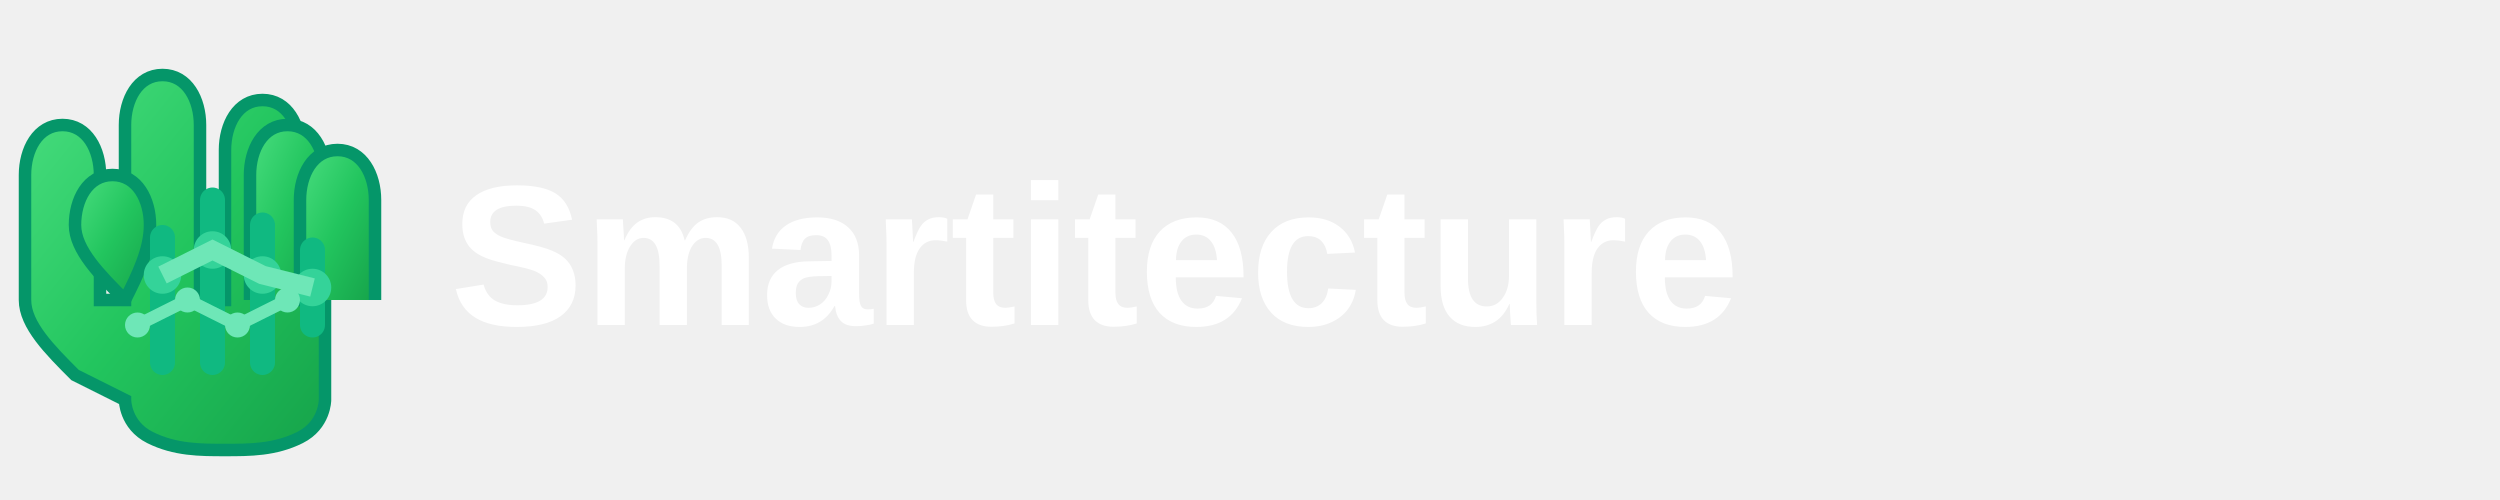
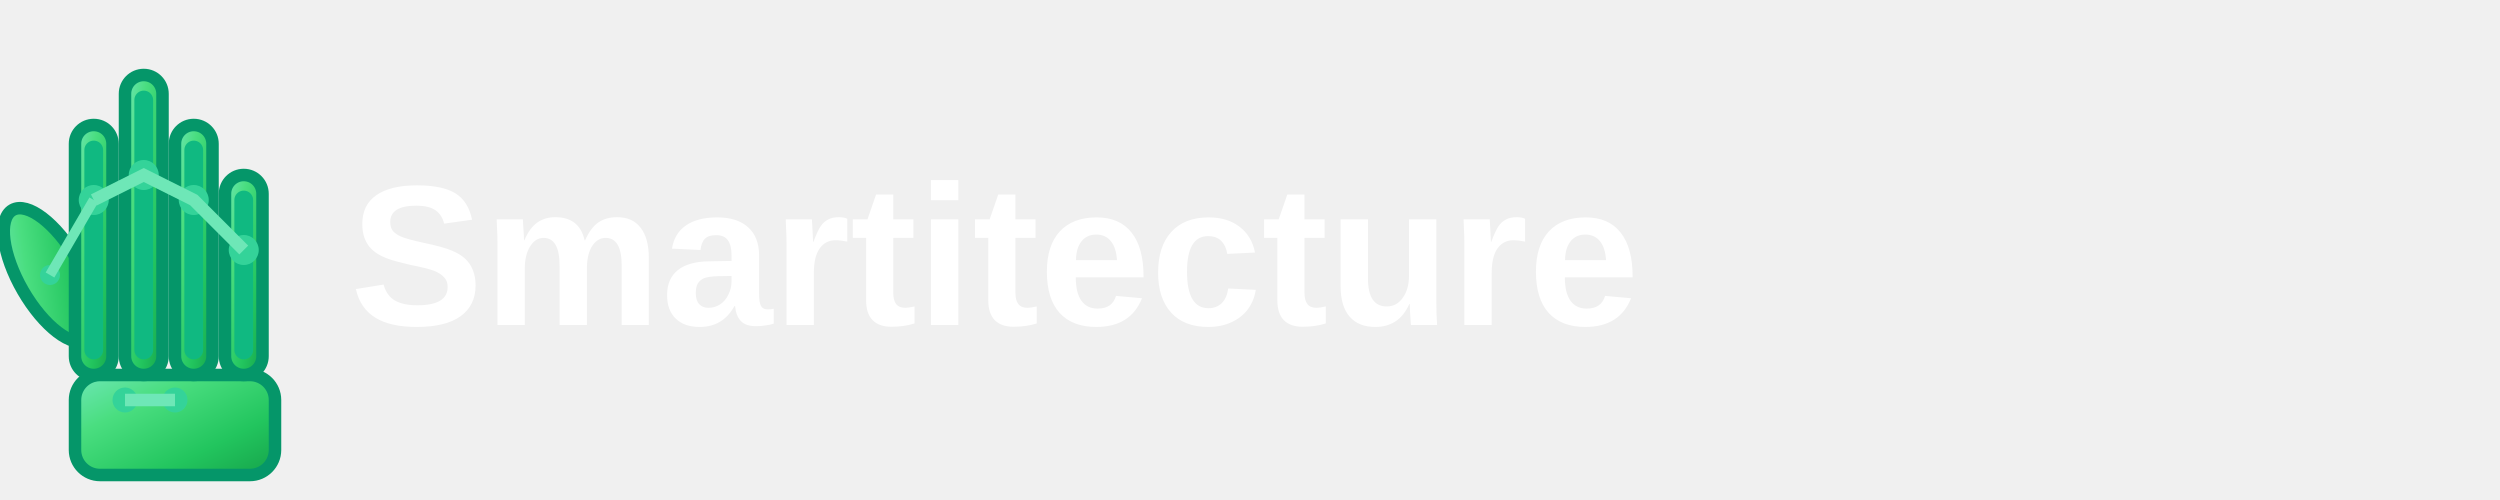
<svg xmlns="http://www.w3.org/2000/svg" width="200" height="40" viewBox="0 0 200 40" fill="none">
-   <g transform="translate(2, 4)">
-     <defs>
-       <linearGradient id="handGradientDark" x1="0%" y1="0%" x2="100%" y2="100%">
-         <stop offset="0%" style="stop-color:#4ade80;stop-opacity:1" />
-         <stop offset="50%" style="stop-color:#22c55e;stop-opacity:1" />
-         <stop offset="100%" style="stop-color:#16a34a;stop-opacity:1" />
-       </linearGradient>
-     </defs>
-     <path d="M8 28C8 28 8 30 10 31C12 32 14 32 16 32C18 32 20 32 22 31C24 30 24 28 24 28L24 20L22 20L22 8C22 6 21 4 19 4C17 4 16 6 16 8L16 20L14 20L14 6C14 4 13 2 11 2C9 2 8 4 8 6L8 20L6 20L6 10C6 8 5 6 3 6C1 6 0 8 0 10L0 20C0 22 2 24 4 26L8 28Z" fill="url(#handGradientDark)" stroke="#059669" stroke-width="1" />
-     <path d="M8 20C6 18 4 16 4 14C4 12 5 10 7 10C9 10 10 12 10 14C10 16 9 18 8 20" fill="url(#handGradientDark)" stroke="#059669" stroke-width="1" />
-     <path d="M18 20L18 10C18 8 19 6 21 6C23 6 24 8 24 10L24 20" fill="url(#handGradientDark)" stroke="#059669" stroke-width="1" />
-     <path d="M22 20L22 12C22 10 23 8 25 8C27 8 28 10 28 12L28 20" fill="url(#handGradientDark)" stroke="#059669" stroke-width="1" />
-     <path d="M11 15L11 25M15 12L15 25M19 14L19 25M23 16L23 22" stroke="#10b981" stroke-width="2" stroke-linecap="round" />
-     <circle cx="11" cy="18" r="1.5" fill="#34d399" />
-     <circle cx="15" cy="16" r="1.5" fill="#34d399" />
-     <circle cx="19" cy="18" r="1.5" fill="#34d399" />
-     <circle cx="23" cy="19" r="1.5" fill="#34d399" />
-     <path d="M11 18L15 16L19 18L23 19" stroke="#6ee7b7" stroke-width="1.5" fill="none" />
-     <path d="M9 22L13 20L17 22L21 20" stroke="#6ee7b7" stroke-width="1" fill="none" />
-     <circle cx="9" cy="22" r="1" fill="#6ee7b7" />
-     <circle cx="13" cy="20" r="1" fill="#6ee7b7" />
-     <circle cx="17" cy="22" r="1" fill="#6ee7b7" />
-     <circle cx="21" cy="20" r="1" fill="#6ee7b7" />
+   <defs>
+     <linearGradient id="handGradientDark" x1="0%" y1="0%" x2="100%" y2="100%">
+       <stop offset="0%" style="stop-color:#6ee7b7;stop-opacity:1" />
+       <stop offset="30%" style="stop-color:#4ade80;stop-opacity:1" />
+       <stop offset="70%" style="stop-color:#22c55e;stop-opacity:1" />
+       <stop offset="100%" style="stop-color:#16a34a;stop-opacity:1" />
+     </linearGradient>
+   </defs>
+   <g transform="translate(2, 2)">
+     <rect x="4" y="28" width="16" height="8" rx="2" fill="url(#handGradientDark)" stroke="#059669" stroke-width="1" />
+     <ellipse cx="2" cy="20" rx="2.5" ry="6" transform="rotate(-30 2 20)" fill="url(#handGradientDark)" stroke="#059669" stroke-width="1" />
+     <rect x="4" y="8" width="3" height="20" rx="1.5" fill="url(#handGradientDark)" stroke="#059669" stroke-width="1" />
+     <rect x="8" y="4" width="3" height="24" rx="1.5" fill="url(#handGradientDark)" stroke="#059669" stroke-width="1" />
+     <rect x="12" y="8" width="3" height="20" rx="1.5" fill="url(#handGradientDark)" stroke="#059669" stroke-width="1" />
+     <rect x="16" y="12" width="3" height="16" rx="1.5" fill="url(#handGradientDark)" stroke="#059669" stroke-width="1" />
+     <line x1="5.5" y1="10" x2="5.5" y2="26" stroke="#10b981" stroke-width="1.5" stroke-linecap="round" />
+     <line x1="9.5" y1="6" x2="9.5" y2="26" stroke="#10b981" stroke-width="1.5" stroke-linecap="round" />
+     <line x1="13.5" y1="10" x2="13.5" y2="26" stroke="#10b981" stroke-width="1.5" stroke-linecap="round" />
+     <line x1="17.5" y1="14" x2="17.5" y2="26" stroke="#10b981" stroke-width="1.5" stroke-linecap="round" />
+     <circle cx="5.5" cy="14" r="1.2" fill="#34d399" />
+     <circle cx="9.5" cy="12" r="1.2" fill="#34d399" />
+     <circle cx="13.5" cy="14" r="1.2" fill="#34d399" />
+     <circle cx="17.5" cy="18" r="1.2" fill="#34d399" />
+     <path d="M5.5 14 L9.5 12 L13.5 14 L17.5 18" stroke="#6ee7b7" stroke-width="1" fill="none" />
+     <circle cx="8" cy="30" r="1" fill="#34d399" />
+     <circle cx="12" cy="30" r="1" fill="#34d399" />
+     <path d="M8 30 L12 30" stroke="#6ee7b7" stroke-width="1" fill="none" />
+     <circle cx="2" cy="20" r="0.8" fill="#34d399" />
+     <path d="M2 20 L5.5 14" stroke="#6ee7b7" stroke-width="0.8" fill="none" />
  </g>
-   <text x="36" y="26" font-family="Arial, sans-serif" font-size="16" font-weight="bold" fill="#ffffff">Smartitecture</text>
+   <text x="28" y="26" font-family="Arial, sans-serif" font-size="16" font-weight="bold" fill="#ffffff">Smartitecture</text>
</svg>
